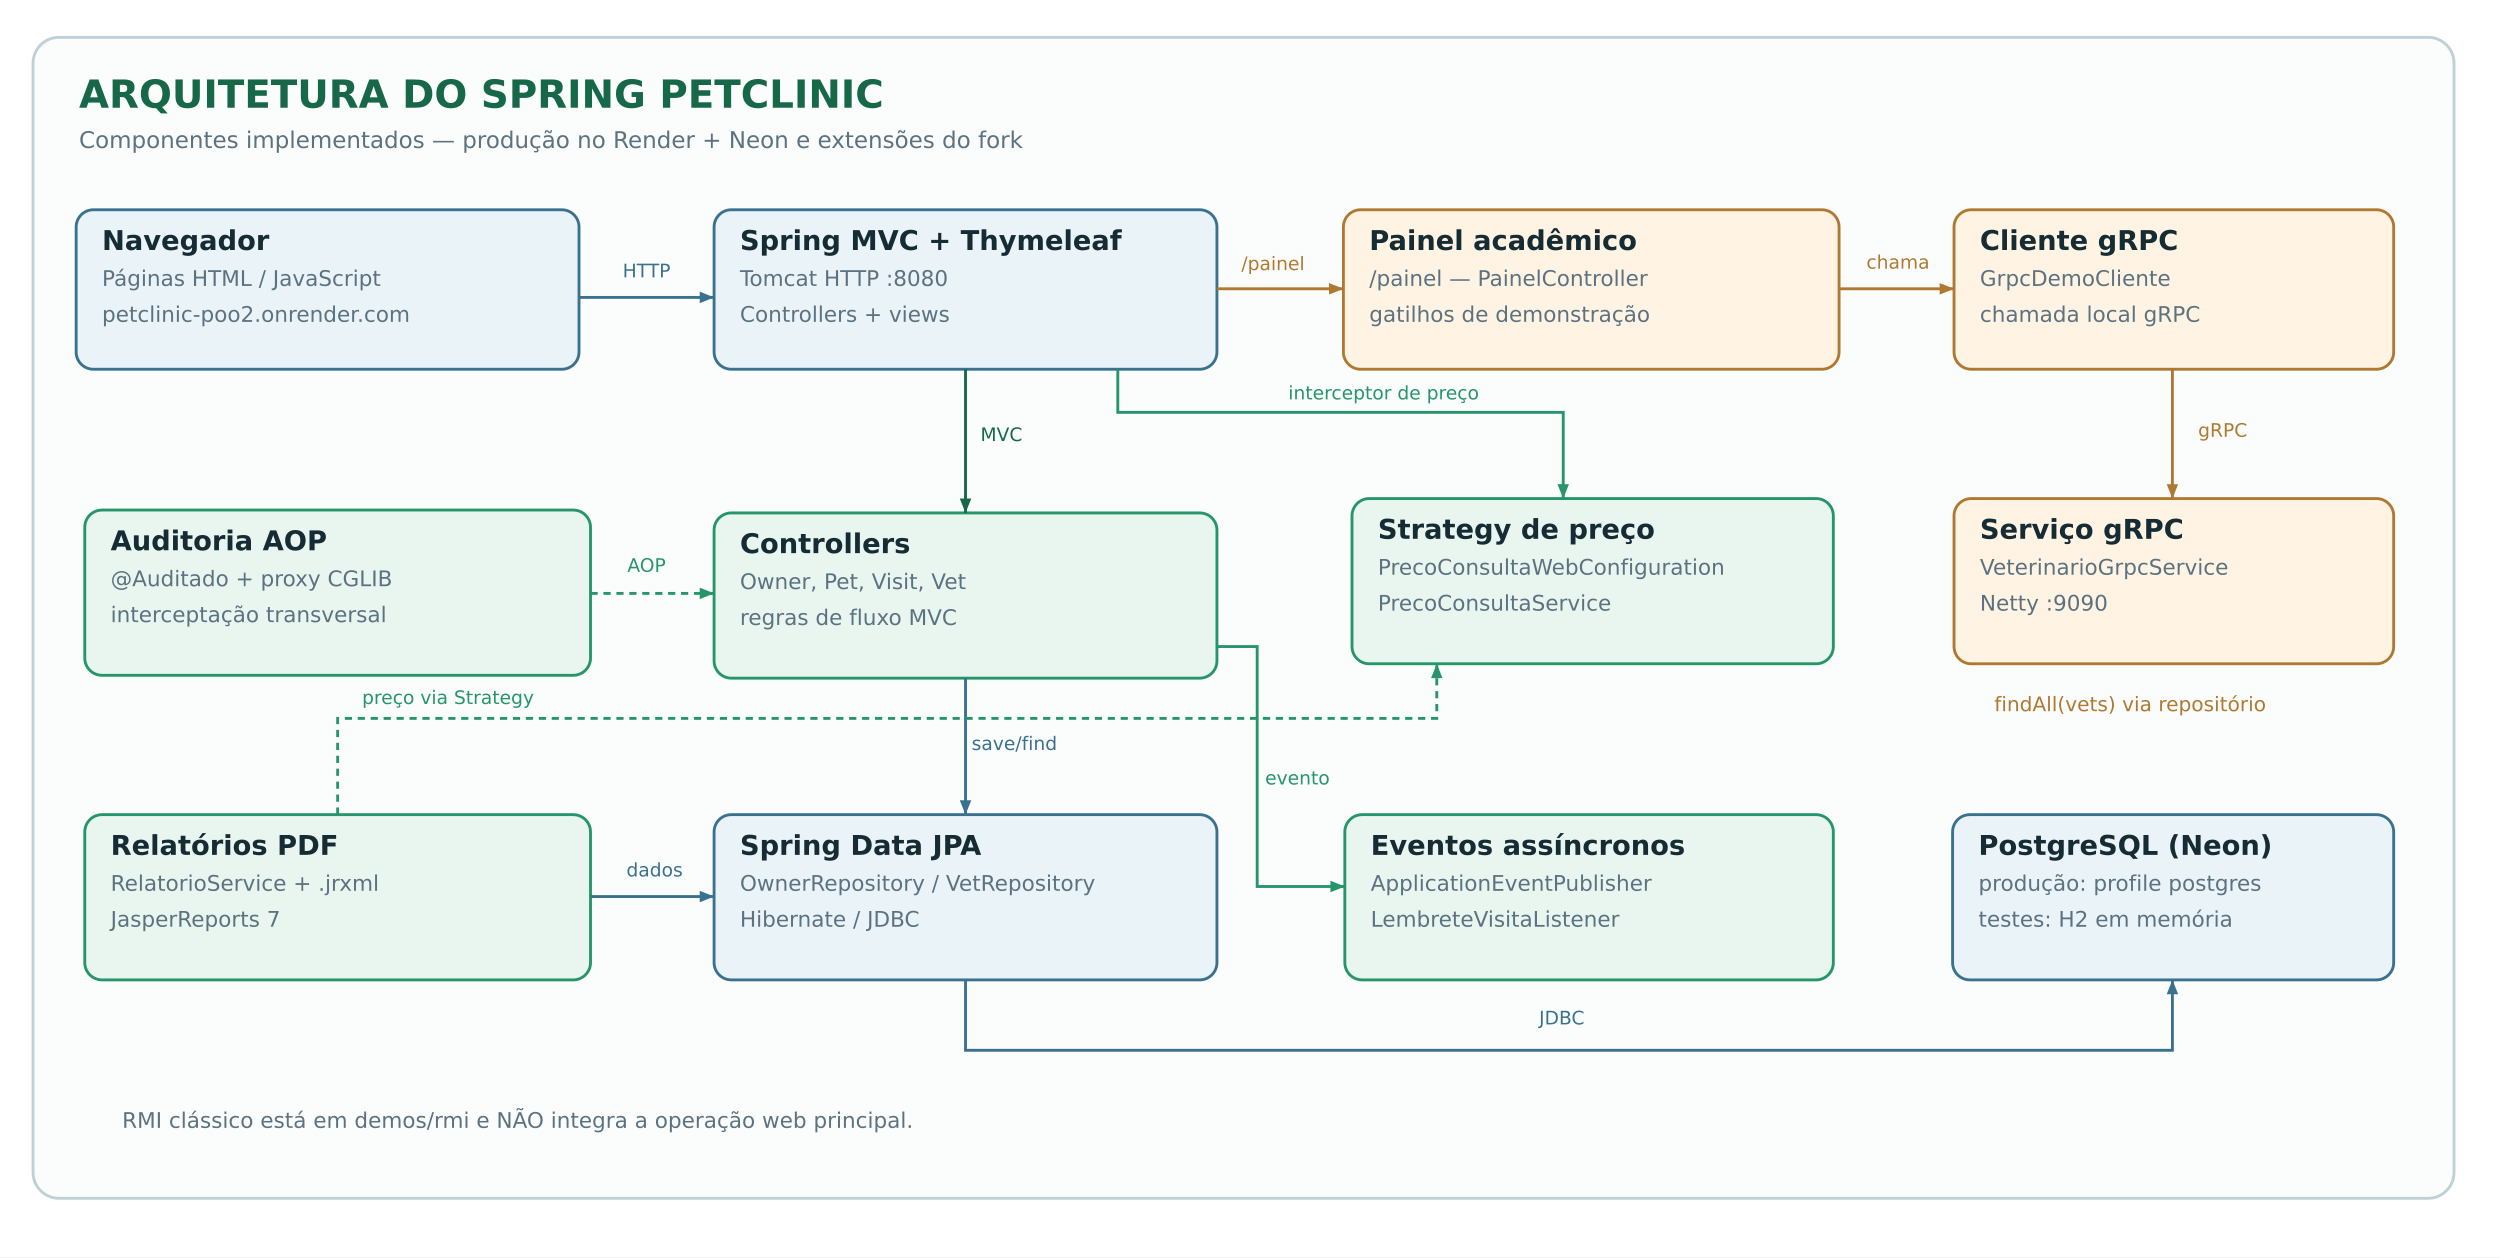
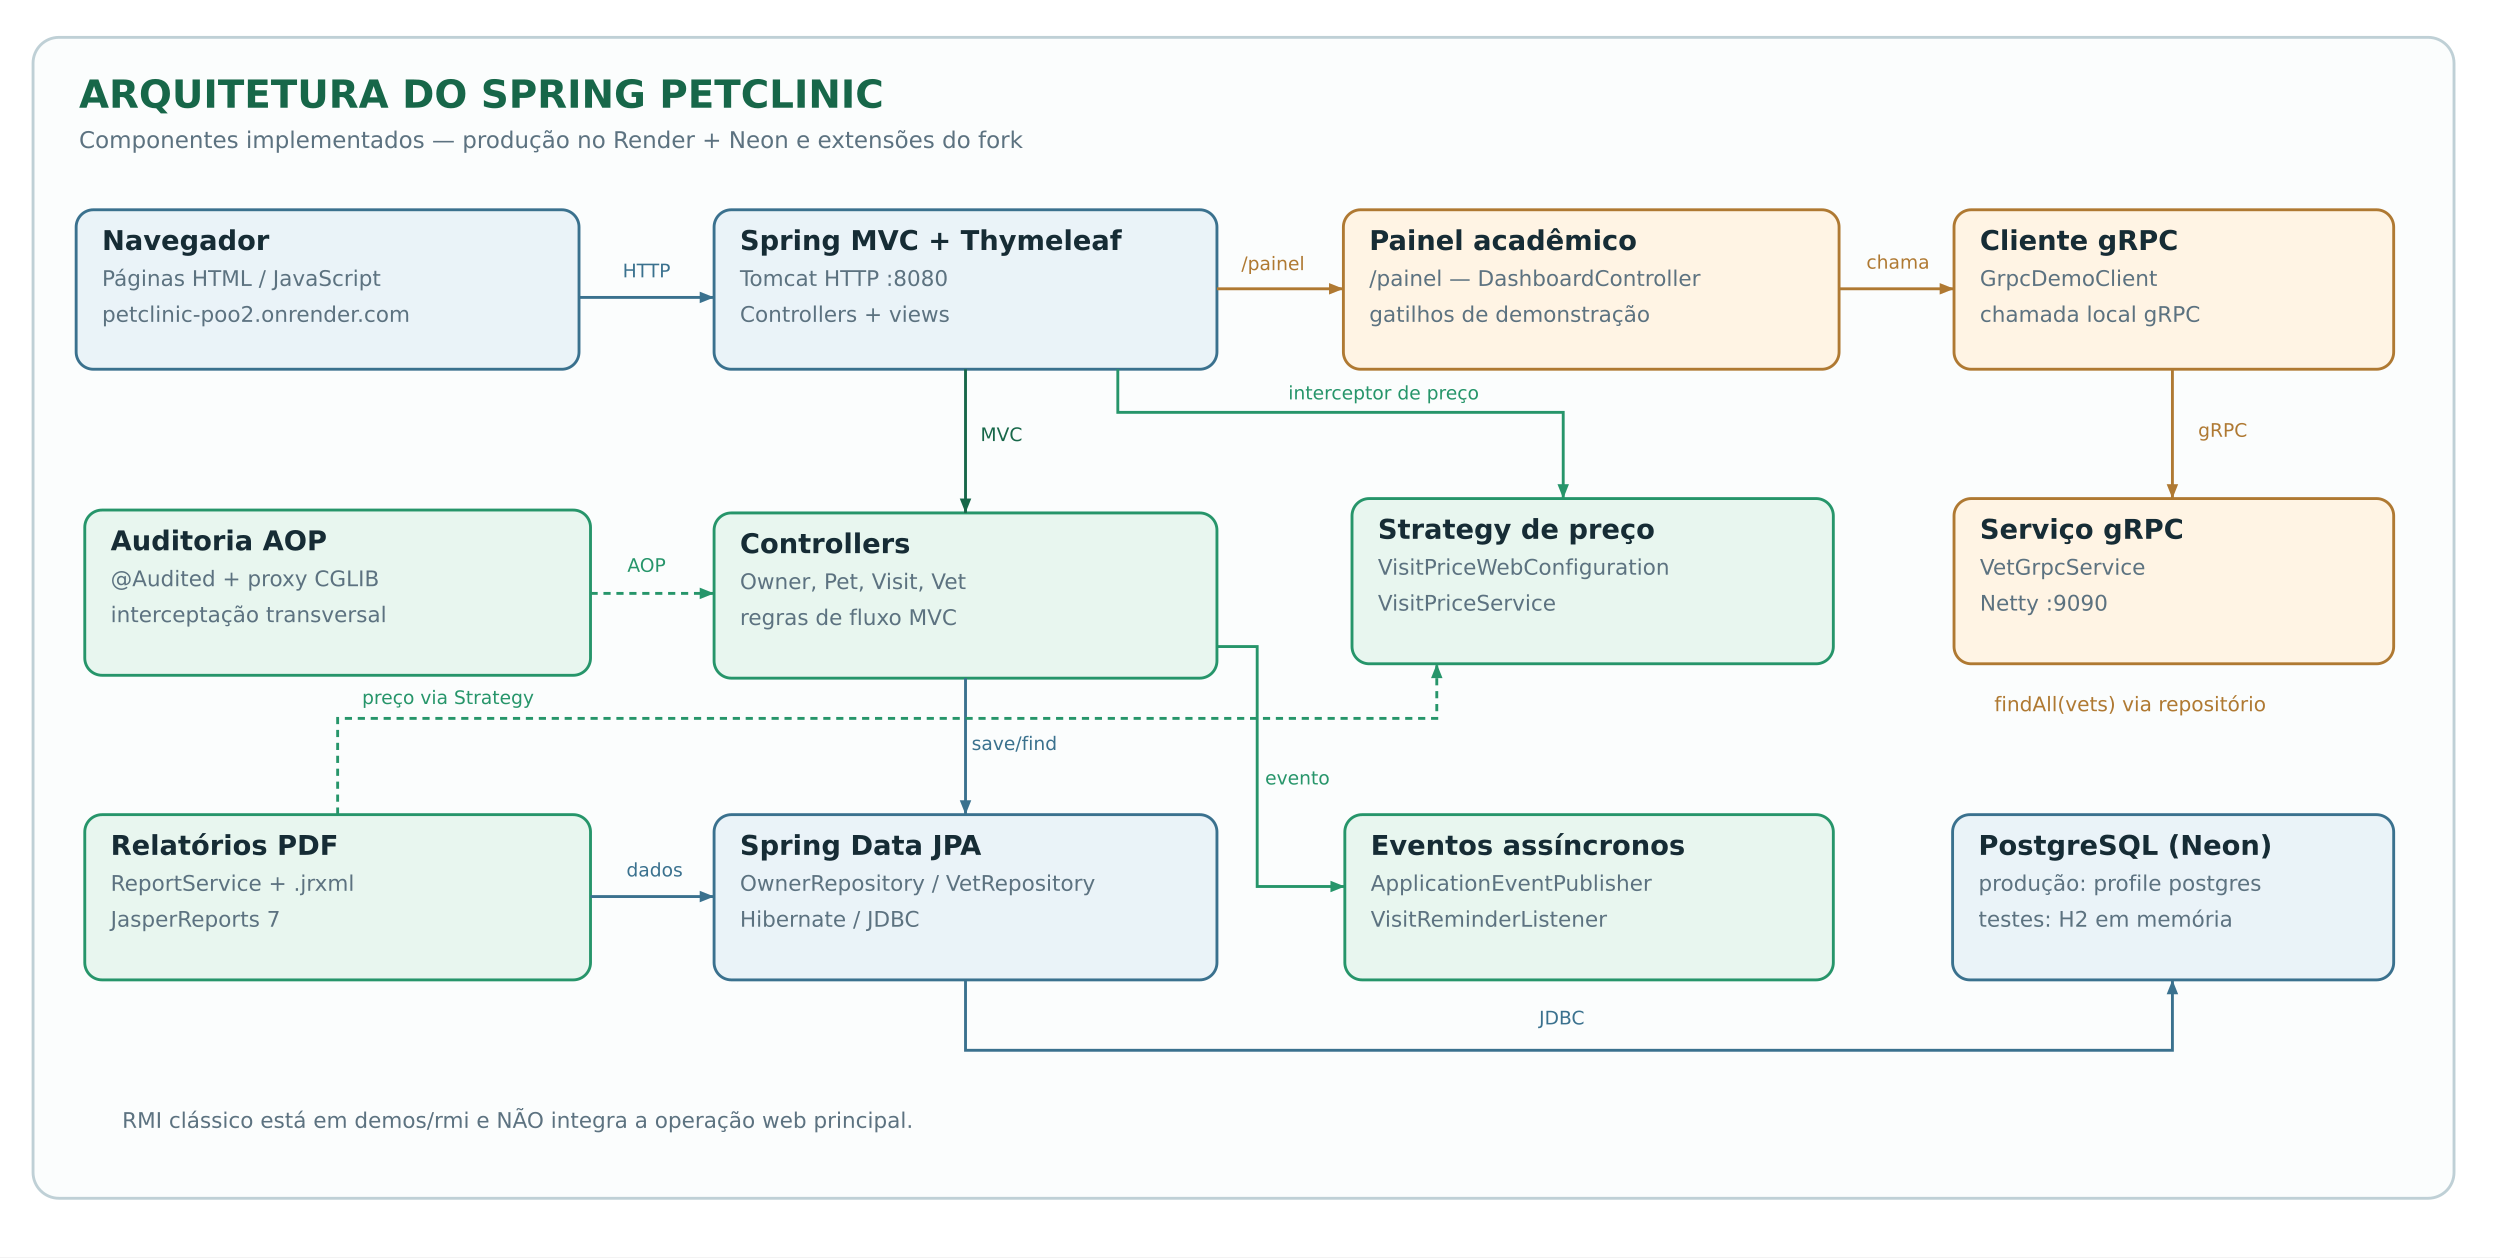
<svg xmlns="http://www.w3.org/2000/svg" baseProfile="full" height="875" version="1.1" viewBox="0 0 1740 875" width="1740">
  <defs>
    <style>text{font-family:"DejaVu Sans",Verdana,sans-serif}</style>
  </defs>
  <rect fill="white" height="875" width="1740" x="0" y="0" />
  <rect fill="#FBFDFD" height="808" rx="18" stroke="#BFD0D6" stroke-width="2" width="1685" x="23" y="26" />
  <text fill="#176749" font-family="DejaVu Sans" font-size="27" font-weight="bold" text-anchor="start" x="55" y="75">ARQUITETURA DO SPRING PETCLINIC</text>
  <text fill="#5C7280" font-family="DejaVu Sans" font-size="16" font-weight="normal" text-anchor="start" x="55" y="103">Componentes implementados — produção no Render + Neon e extensões do fork</text>
  <rect fill="#EAF3F8" height="111" rx="12" stroke="#3A718E" stroke-width="2" width="350" x="53" y="146" />
  <text fill="#162C35" font-family="DejaVu Sans" font-size="19" font-weight="bold" text-anchor="start" x="71" y="174">Navegador</text>
  <text fill="#5C7280" font-family="DejaVu Sans" font-size="15" font-weight="normal" text-anchor="start" x="71" y="199">Páginas HTML / JavaScript</text>
  <text fill="#5C7280" font-family="DejaVu Sans" font-size="15" font-weight="normal" text-anchor="start" x="71" y="224">petclinic-poo2.onrender.com</text>
  <rect fill="#EAF3F8" height="111" rx="12" stroke="#3A718E" stroke-width="2" width="350" x="497" y="146" />
  <text fill="#162C35" font-family="DejaVu Sans" font-size="19" font-weight="bold" text-anchor="start" x="515" y="174">Spring MVC + Thymeleaf</text>
  <text fill="#5C7280" font-family="DejaVu Sans" font-size="15" font-weight="normal" text-anchor="start" x="515" y="199">Tomcat HTTP :8080</text>
  <text fill="#5C7280" font-family="DejaVu Sans" font-size="15" font-weight="normal" text-anchor="start" x="515" y="224">Controllers + views</text>
  <rect fill="#FFF4E4" height="111" rx="12" stroke="#AF7932" stroke-width="2" width="345" x="935" y="146" />
  <text fill="#162C35" font-family="DejaVu Sans" font-size="19" font-weight="bold" text-anchor="start" x="953" y="174">Painel acadêmico</text>
-   <text fill="#5C7280" font-family="DejaVu Sans" font-size="15" font-weight="normal" text-anchor="start" x="953" y="199">/painel — PainelController</text>
+   <text fill="#5C7280" font-family="DejaVu Sans" font-size="15" font-weight="normal" text-anchor="start" x="953" y="199">/painel — DashboardController</text>
  <text fill="#5C7280" font-family="DejaVu Sans" font-size="15" font-weight="normal" text-anchor="start" x="953" y="224">gatilhos de demonstração</text>
  <rect fill="#FFF4E4" height="111" rx="12" stroke="#AF7932" stroke-width="2" width="306" x="1360" y="146" />
  <text fill="#162C35" font-family="DejaVu Sans" font-size="19" font-weight="bold" text-anchor="start" x="1378" y="174">Cliente gRPC</text>
-   <text fill="#5C7280" font-family="DejaVu Sans" font-size="15" font-weight="normal" text-anchor="start" x="1378" y="199">GrpcDemoCliente</text>
+   <text fill="#5C7280" font-family="DejaVu Sans" font-size="15" font-weight="normal" text-anchor="start" x="1378" y="199">GrpcDemoClient</text>
  <text fill="#5C7280" font-family="DejaVu Sans" font-size="15" font-weight="normal" text-anchor="start" x="1378" y="224">chamada local gRPC</text>
  <rect fill="#E8F6EF" height="115" rx="12" stroke="#26956A" stroke-width="2" width="350" x="497" y="357" />
  <text fill="#162C35" font-family="DejaVu Sans" font-size="19" font-weight="bold" text-anchor="start" x="515" y="385">Controllers</text>
  <text fill="#5C7280" font-family="DejaVu Sans" font-size="15" font-weight="normal" text-anchor="start" x="515" y="410">Owner, Pet, Visit, Vet</text>
  <text fill="#5C7280" font-family="DejaVu Sans" font-size="15" font-weight="normal" text-anchor="start" x="515" y="435">regras de fluxo MVC</text>
  <rect fill="#E8F6EF" height="115" rx="12" stroke="#26956A" stroke-width="2" width="352" x="59" y="355" />
  <text fill="#162C35" font-family="DejaVu Sans" font-size="19" font-weight="bold" text-anchor="start" x="77" y="383">Auditoria AOP</text>
-   <text fill="#5C7280" font-family="DejaVu Sans" font-size="15" font-weight="normal" text-anchor="start" x="77" y="408">@Auditado + proxy CGLIB</text>
+   <text fill="#5C7280" font-family="DejaVu Sans" font-size="15" font-weight="normal" text-anchor="start" x="77" y="408">@Audited + proxy CGLIB</text>
  <text fill="#5C7280" font-family="DejaVu Sans" font-size="15" font-weight="normal" text-anchor="start" x="77" y="433">interceptação transversal</text>
  <rect fill="#E8F6EF" height="115" rx="12" stroke="#26956A" stroke-width="2" width="335" x="941" y="347" />
  <text fill="#162C35" font-family="DejaVu Sans" font-size="19" font-weight="bold" text-anchor="start" x="959" y="375">Strategy de preço</text>
-   <text fill="#5C7280" font-family="DejaVu Sans" font-size="15" font-weight="normal" text-anchor="start" x="959" y="400">PrecoConsultaWebConfiguration</text>
-   <text fill="#5C7280" font-family="DejaVu Sans" font-size="15" font-weight="normal" text-anchor="start" x="959" y="425">PrecoConsultaService</text>
+   <text fill="#5C7280" font-family="DejaVu Sans" font-size="15" font-weight="normal" text-anchor="start" x="959" y="400">VisitPriceWebConfiguration</text>
+   <text fill="#5C7280" font-family="DejaVu Sans" font-size="15" font-weight="normal" text-anchor="start" x="959" y="425">VisitPriceService</text>
  <rect fill="#FFF4E4" height="115" rx="12" stroke="#AF7932" stroke-width="2" width="306" x="1360" y="347" />
  <text fill="#162C35" font-family="DejaVu Sans" font-size="19" font-weight="bold" text-anchor="start" x="1378" y="375">Serviço gRPC</text>
-   <text fill="#5C7280" font-family="DejaVu Sans" font-size="15" font-weight="normal" text-anchor="start" x="1378" y="400">VeterinarioGrpcService</text>
+   <text fill="#5C7280" font-family="DejaVu Sans" font-size="15" font-weight="normal" text-anchor="start" x="1378" y="400">VetGrpcService</text>
  <text fill="#5C7280" font-family="DejaVu Sans" font-size="15" font-weight="normal" text-anchor="start" x="1378" y="425">Netty :9090</text>
  <rect fill="#EAF3F8" height="115" rx="12" stroke="#3A718E" stroke-width="2" width="350" x="497" y="567" />
  <text fill="#162C35" font-family="DejaVu Sans" font-size="19" font-weight="bold" text-anchor="start" x="515" y="595">Spring Data JPA</text>
  <text fill="#5C7280" font-family="DejaVu Sans" font-size="15" font-weight="normal" text-anchor="start" x="515" y="620">OwnerRepository / VetRepository</text>
  <text fill="#5C7280" font-family="DejaVu Sans" font-size="15" font-weight="normal" text-anchor="start" x="515" y="645">Hibernate / JDBC</text>
  <rect fill="#E8F6EF" height="115" rx="12" stroke="#26956A" stroke-width="2" width="340" x="936" y="567" />
  <text fill="#162C35" font-family="DejaVu Sans" font-size="19" font-weight="bold" text-anchor="start" x="954" y="595">Eventos assíncronos</text>
  <text fill="#5C7280" font-family="DejaVu Sans" font-size="15" font-weight="normal" text-anchor="start" x="954" y="620">ApplicationEventPublisher</text>
-   <text fill="#5C7280" font-family="DejaVu Sans" font-size="15" font-weight="normal" text-anchor="start" x="954" y="645">LembreteVisitaListener</text>
+   <text fill="#5C7280" font-family="DejaVu Sans" font-size="15" font-weight="normal" text-anchor="start" x="954" y="645">VisitReminderListener</text>
  <rect fill="#EAF3F8" height="115" rx="12" stroke="#3A718E" stroke-width="2" width="307" x="1359" y="567" />
  <text fill="#162C35" font-family="DejaVu Sans" font-size="19" font-weight="bold" text-anchor="start" x="1377" y="595">PostgreSQL (Neon)</text>
  <text fill="#5C7280" font-family="DejaVu Sans" font-size="15" font-weight="normal" text-anchor="start" x="1377" y="620">produção: profile postgres</text>
  <text fill="#5C7280" font-family="DejaVu Sans" font-size="15" font-weight="normal" text-anchor="start" x="1377" y="645">testes: H2 em memória</text>
  <path d="M403,207 L497,207" fill="none" stroke="#3A718E" stroke-width="2" />
  <polygon fill="#3A718E" points="497,207 487.0,203.0 487.0,211.0" />
  <text fill="#3A718E" font-family="DejaVu Sans" font-size="13" font-weight="normal" text-anchor="middle" x="450" y="193">HTTP</text>
  <path d="M847,201 L935,201" fill="none" stroke="#AF7932" stroke-width="2" />
  <polygon fill="#AF7932" points="935,201 925.0,197.0 925.0,205.0" />
  <text fill="#AF7932" font-family="DejaVu Sans" font-size="13" font-weight="normal" text-anchor="middle" x="886" y="188">/painel</text>
  <path d="M1280,201 L1360,201" fill="none" stroke="#AF7932" stroke-width="2" />
  <polygon fill="#AF7932" points="1360,201 1350.0,197.0 1350.0,205.0" />
  <text fill="#AF7932" font-family="DejaVu Sans" font-size="13" font-weight="normal" text-anchor="middle" x="1321" y="187">chama</text>
  <path d="M672,257 L672,357" fill="none" stroke="#176749" stroke-width="2" />
  <polygon fill="#176749" points="672,357 676.0,347.0 668.0,347.0" />
  <text fill="#176749" font-family="DejaVu Sans" font-size="13" font-weight="normal" text-anchor="middle" x="697" y="307">MVC</text>
  <path d="M411,413 L497,413" fill="none" stroke="#26956A" stroke-dasharray="5,4" stroke-width="2" />
  <polygon fill="#26956A" points="497,413 487.0,409.0 487.0,417.0" />
  <text fill="#26956A" font-family="DejaVu Sans" font-size="13" font-weight="normal" text-anchor="middle" x="450" y="398">AOP</text>
  <path d="M778,257 L778,287 L1088,287 L1088,347" fill="none" stroke="#26956A" stroke-width="2" />
  <polygon fill="#26956A" points="1088,347 1092.0,337.0 1084.0,337.0" />
  <text fill="#26956A" font-family="DejaVu Sans" font-size="13" font-weight="normal" text-anchor="middle" x="963" y="278">interceptor de preço</text>
  <path d="M1512,257 L1512,347" fill="none" stroke="#AF7932" stroke-width="2" />
  <polygon fill="#AF7932" points="1512,347 1516.0,337.0 1508.0,337.0" />
  <text fill="#AF7932" font-family="DejaVu Sans" font-size="13" font-weight="normal" text-anchor="middle" x="1547" y="304">gRPC</text>
  <path d="M672,472 L672,567" fill="none" stroke="#3A718E" stroke-width="2" />
  <polygon fill="#3A718E" points="672,567 676.0,557.0 668.0,557.0" />
  <text fill="#3A718E" font-family="DejaVu Sans" font-size="13" font-weight="normal" text-anchor="middle" x="706" y="522">save/find</text>
  <path d="M847,450 L875,450 L875,617 L936,617" fill="none" stroke="#26956A" stroke-width="2" />
  <polygon fill="#26956A" points="936,617 926.0,613.0 926.0,621.0" />
  <text fill="#26956A" font-family="DejaVu Sans" font-size="13" font-weight="normal" text-anchor="middle" x="903" y="546">evento</text>
  <path d="M672,682 L672,731 L1512,731 L1512,682" fill="none" stroke="#3A718E" stroke-width="2" />
  <polygon fill="#3A718E" points="1512,682 1508.0,692.0 1516.0,692.0" />
  <text fill="#3A718E" font-family="DejaVu Sans" font-size="13" font-weight="normal" text-anchor="middle" x="1087" y="713">JDBC</text>
  <text fill="#AF7932" font-family="DejaVu Sans" font-size="14" font-weight="normal" text-anchor="start" x="1388" y="495">findAll(vets) via repositório</text>
  <text fill="#5C7280" font-family="DejaVu Sans" font-size="15" font-weight="normal" text-anchor="start" x="85" y="785">RMI clássico está em demos/rmi e NÃO integra a operação web principal.</text>
  <rect fill="#E8F6EF" height="115" rx="12" stroke="#26956A" stroke-width="2" width="352" x="59" y="567" />
  <text fill="#162C35" font-family="DejaVu Sans" font-size="19" font-weight="bold" text-anchor="start" x="77" y="595">Relatórios PDF</text>
-   <text fill="#5C7280" font-family="DejaVu Sans" font-size="15" font-weight="normal" text-anchor="start" x="77" y="620">RelatorioService + .jrxml</text>
+   <text fill="#5C7280" font-family="DejaVu Sans" font-size="15" font-weight="normal" text-anchor="start" x="77" y="620">ReportService + .jrxml</text>
  <text fill="#5C7280" font-family="DejaVu Sans" font-size="15" font-weight="normal" text-anchor="start" x="77" y="645">JasperReports 7</text>
  <path d="M411,624 L497,624" fill="none" stroke="#3A718E" stroke-width="2" />
  <polygon fill="#3A718E" points="497,624 487.0,620.0 487.0,628.0" />
  <text fill="#3A718E" font-family="DejaVu Sans" font-size="13" font-weight="normal" text-anchor="start" x="436" y="610">dados</text>
  <path d="M235,567 L235,500 L1000,500 L1000,462" fill="none" stroke="#26956A" stroke-dasharray="5,4" stroke-width="2" />
  <polygon fill="#26956A" points="1000,462 996.0,472.0 1004.0,472.0" />
  <text fill="#26956A" font-family="DejaVu Sans" font-size="13" font-weight="normal" text-anchor="start" x="252" y="490">preço via Strategy</text>
</svg>
